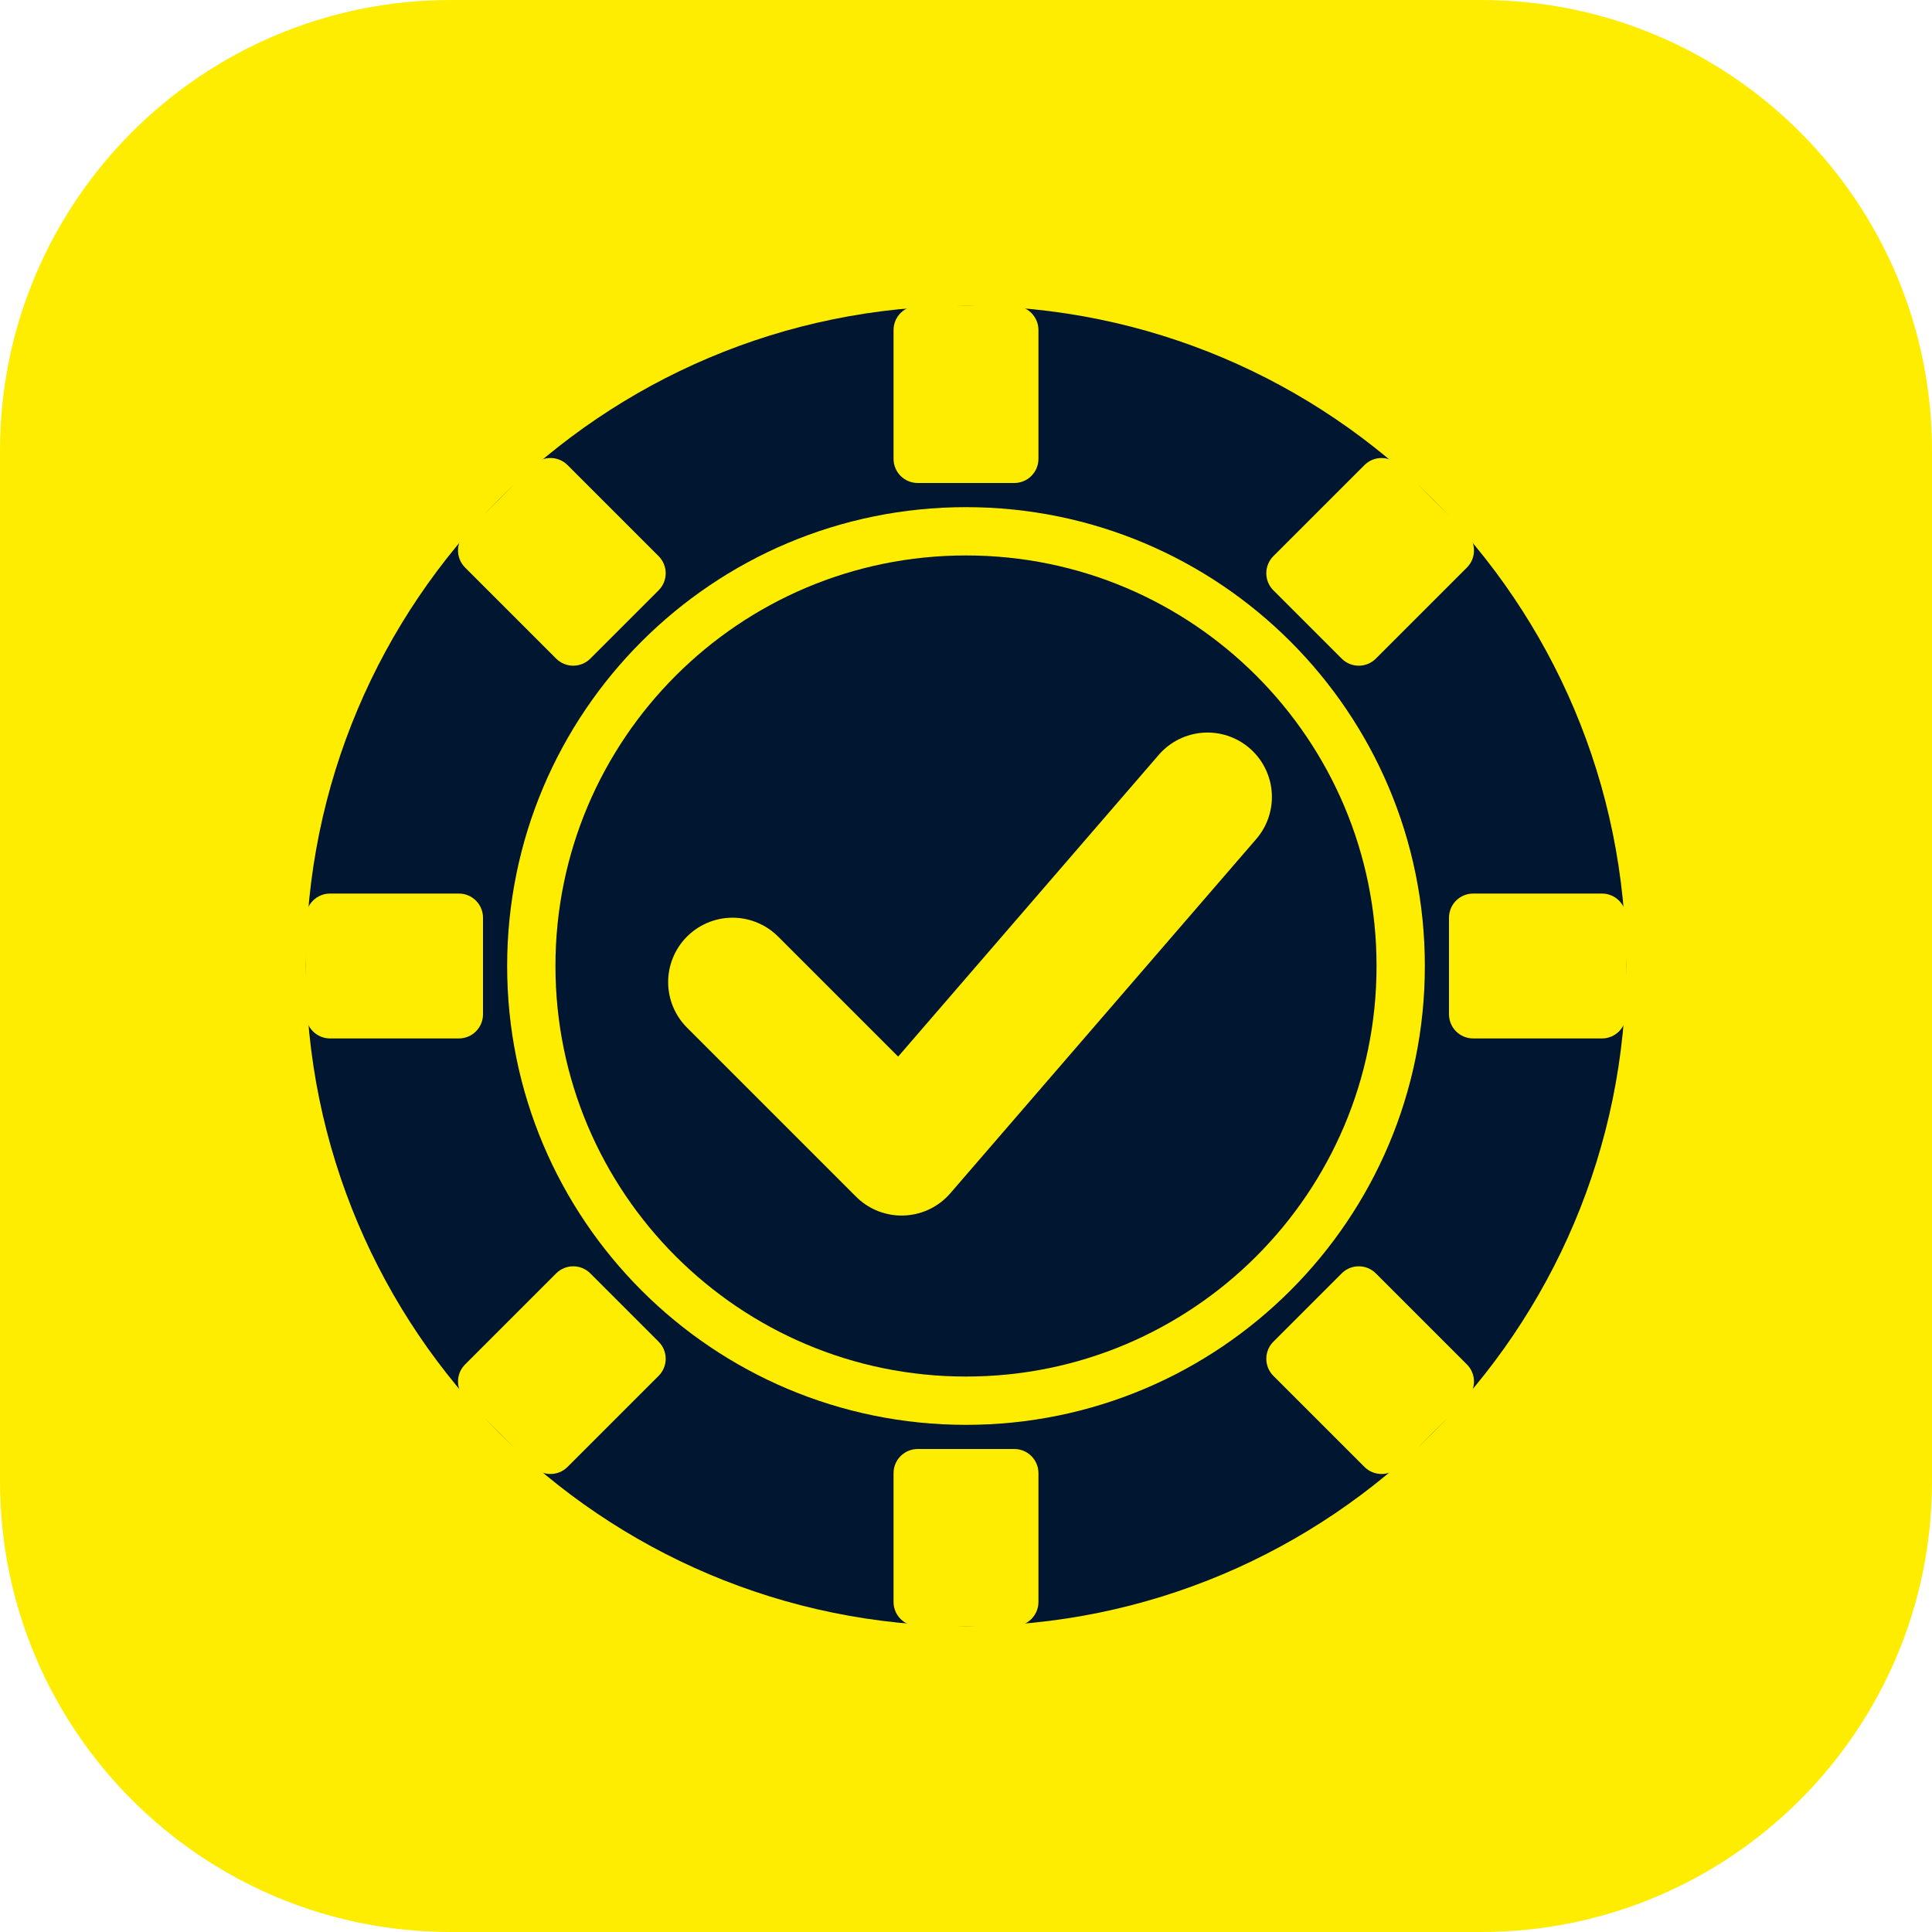
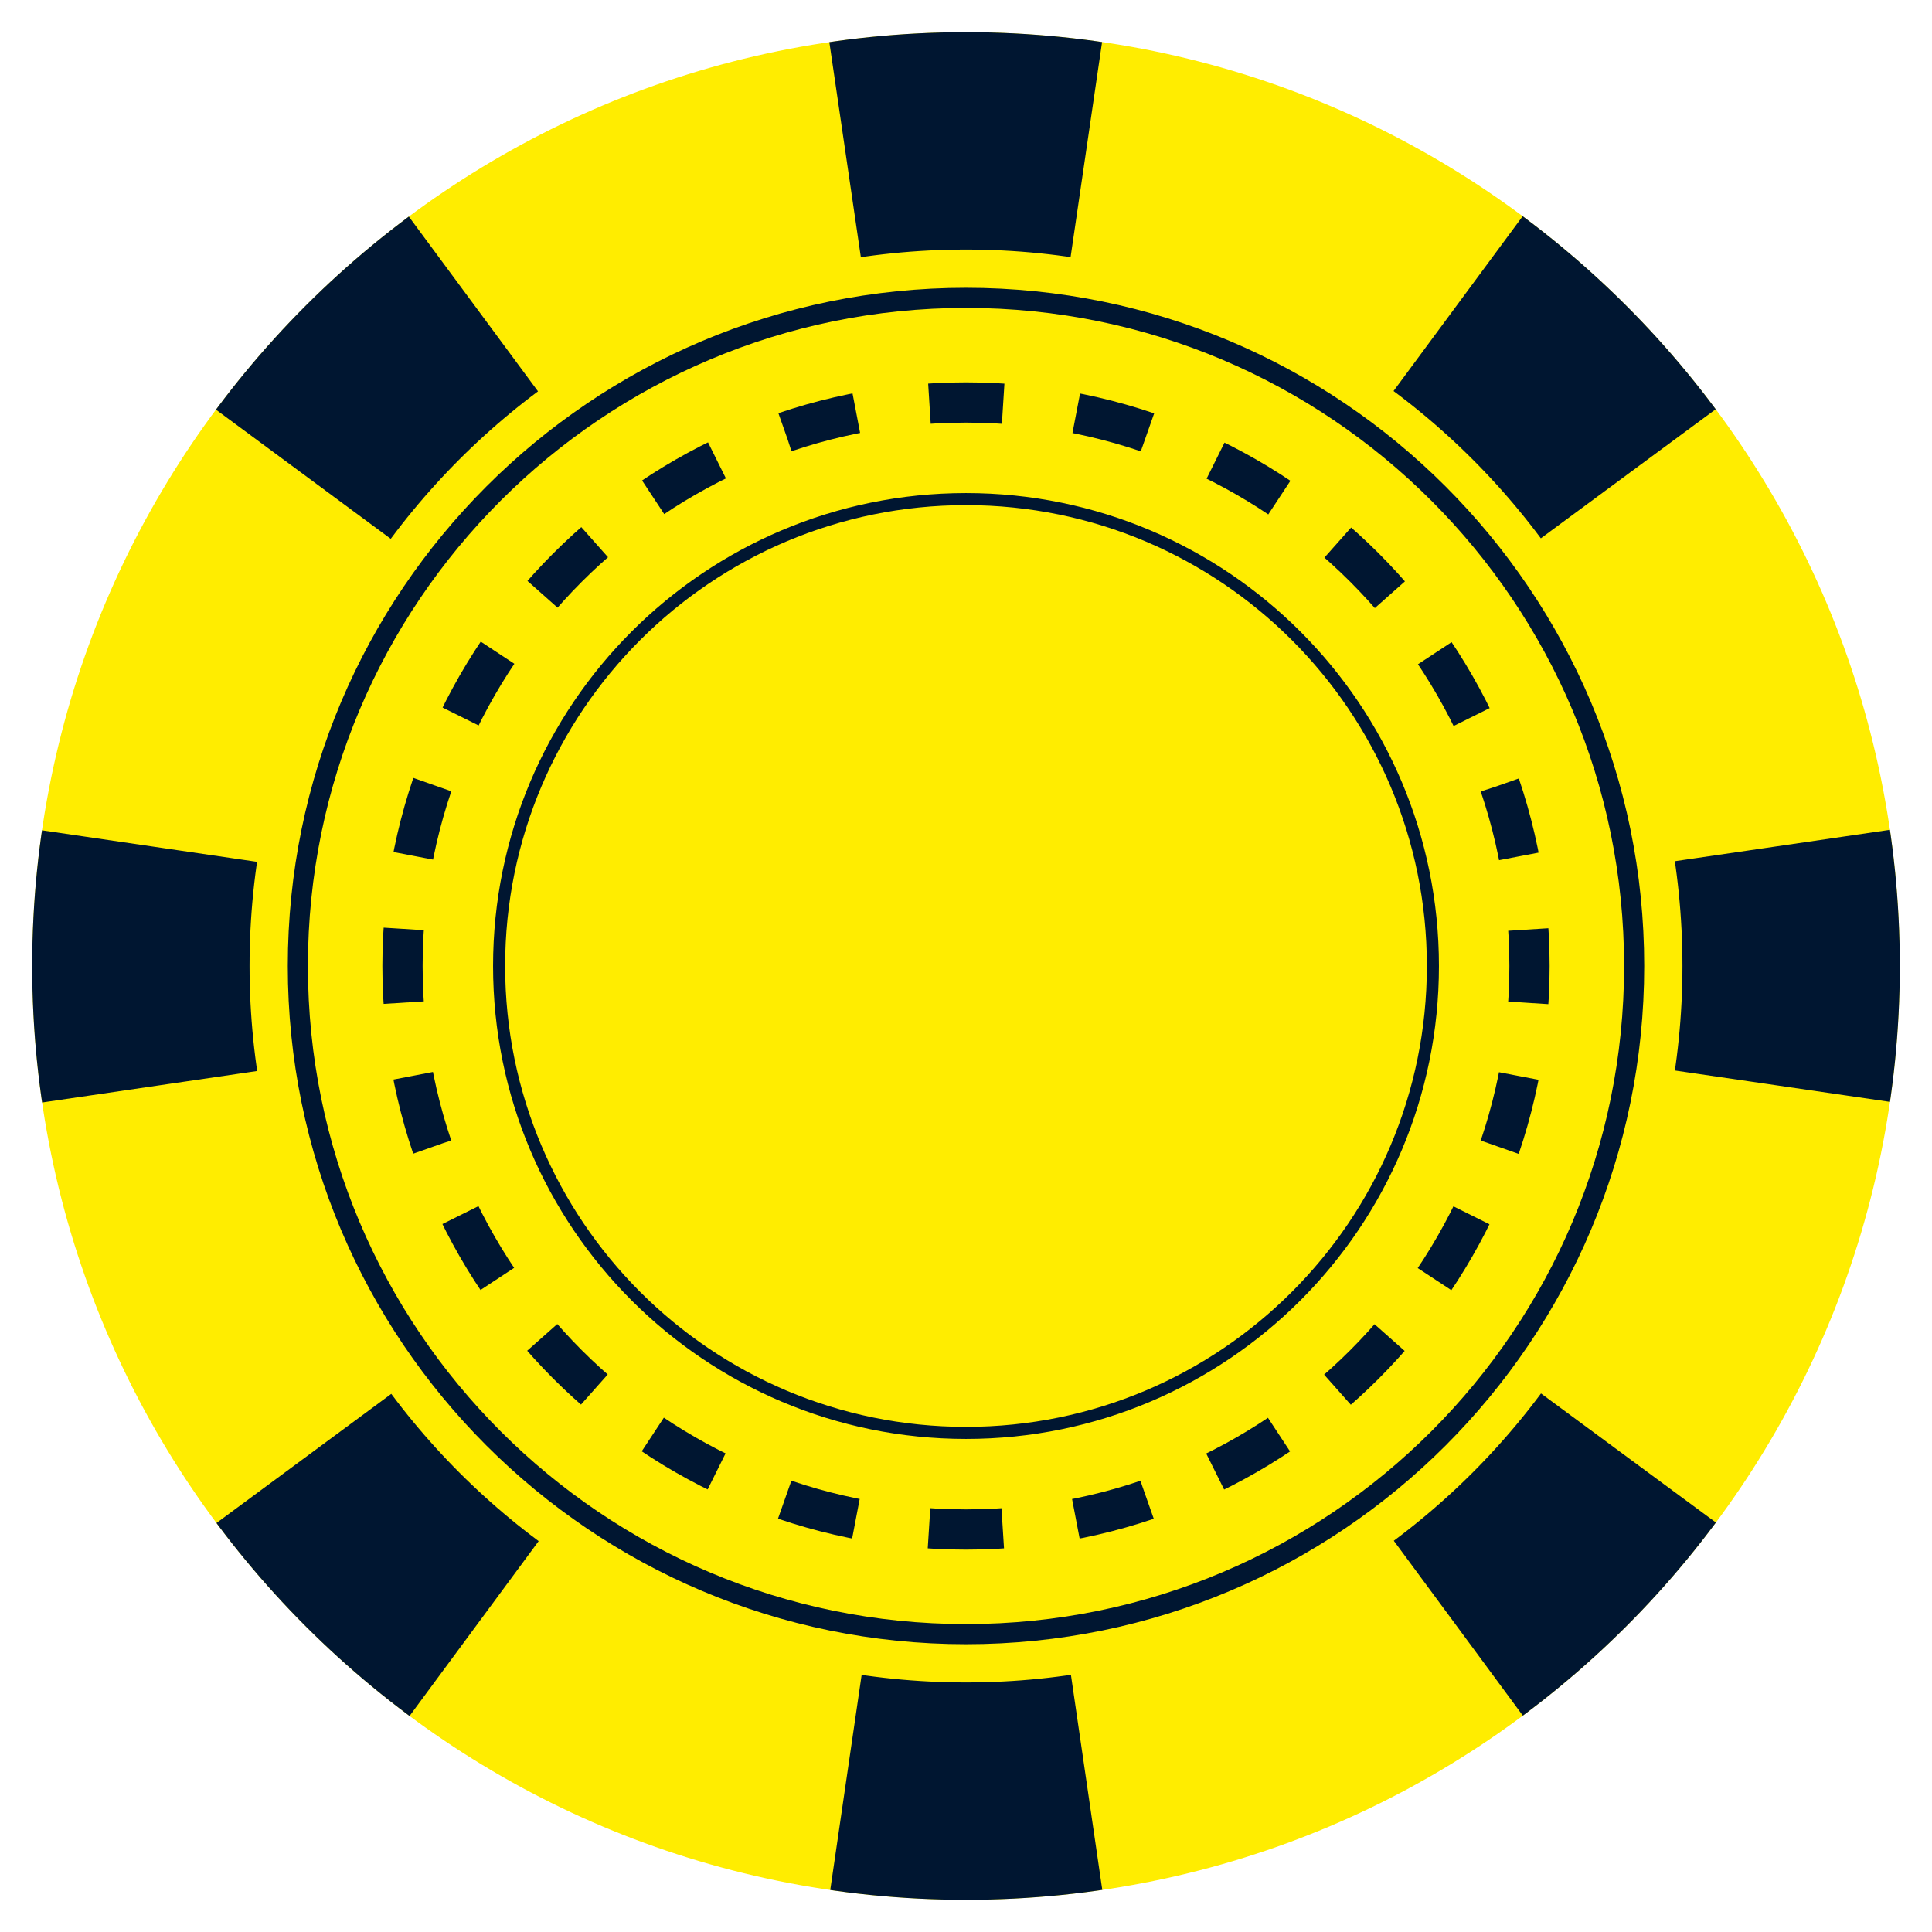
<svg xmlns="http://www.w3.org/2000/svg" width="480" height="480" viewBox="0 0 480 480" fill="none">
  <g id="icon">
-     <rect width="480" height="480" rx="112" fill="#FFED00" />
-     <circle cx="240" cy="240" r="164" fill="#001631" />
-     <g fill="#FFED00">
-       <rect x="222" y="76" width="36" height="44" rx="6" transform="rotate(0 240 240)" />
-       <rect x="222" y="76" width="36" height="44" rx="6" transform="rotate(45 240 240)" />
-       <rect x="222" y="76" width="36" height="44" rx="6" transform="rotate(90 240 240)" />
-       <rect x="222" y="76" width="36" height="44" rx="6" transform="rotate(135 240 240)" />
-       <rect x="222" y="76" width="36" height="44" rx="6" transform="rotate(180 240 240)" />
-       <rect x="222" y="76" width="36" height="44" rx="6" transform="rotate(225 240 240)" />
-       <rect x="222" y="76" width="36" height="44" rx="6" transform="rotate(270 240 240)" />
-       <rect x="222" y="76" width="36" height="44" rx="6" transform="rotate(315 240 240)" />
-     </g>
-     <circle cx="240" cy="240" r="108" fill="none" stroke="#FFED00" stroke-width="12" />
-     <path d="M182 244L224 286L300 198" fill="none" stroke="#FFED00" stroke-width="32" stroke-linecap="round" stroke-linejoin="round" />
+     <circle cx="240" cy="240" r="232" fill="#FFED00" />
+     <circle cx="240" cy="240" r="205" fill="none" stroke="#001631" stroke-width="54" stroke-dasharray="60 101.01" stroke-dashoffset="30" transform="rotate(-90 240 240)" />
+     <circle cx="240" cy="240" r="166" fill="none" stroke="#001631" stroke-width="5" />
+     <circle cx="240" cy="240" r="140" fill="none" stroke="#001631" stroke-width="10" stroke-dasharray="18.33 18.33" stroke-dashoffset="9.16" />
+     <circle cx="240" cy="240" r="116" fill="none" stroke="#001631" stroke-width="3" />
  </g>
</svg>
